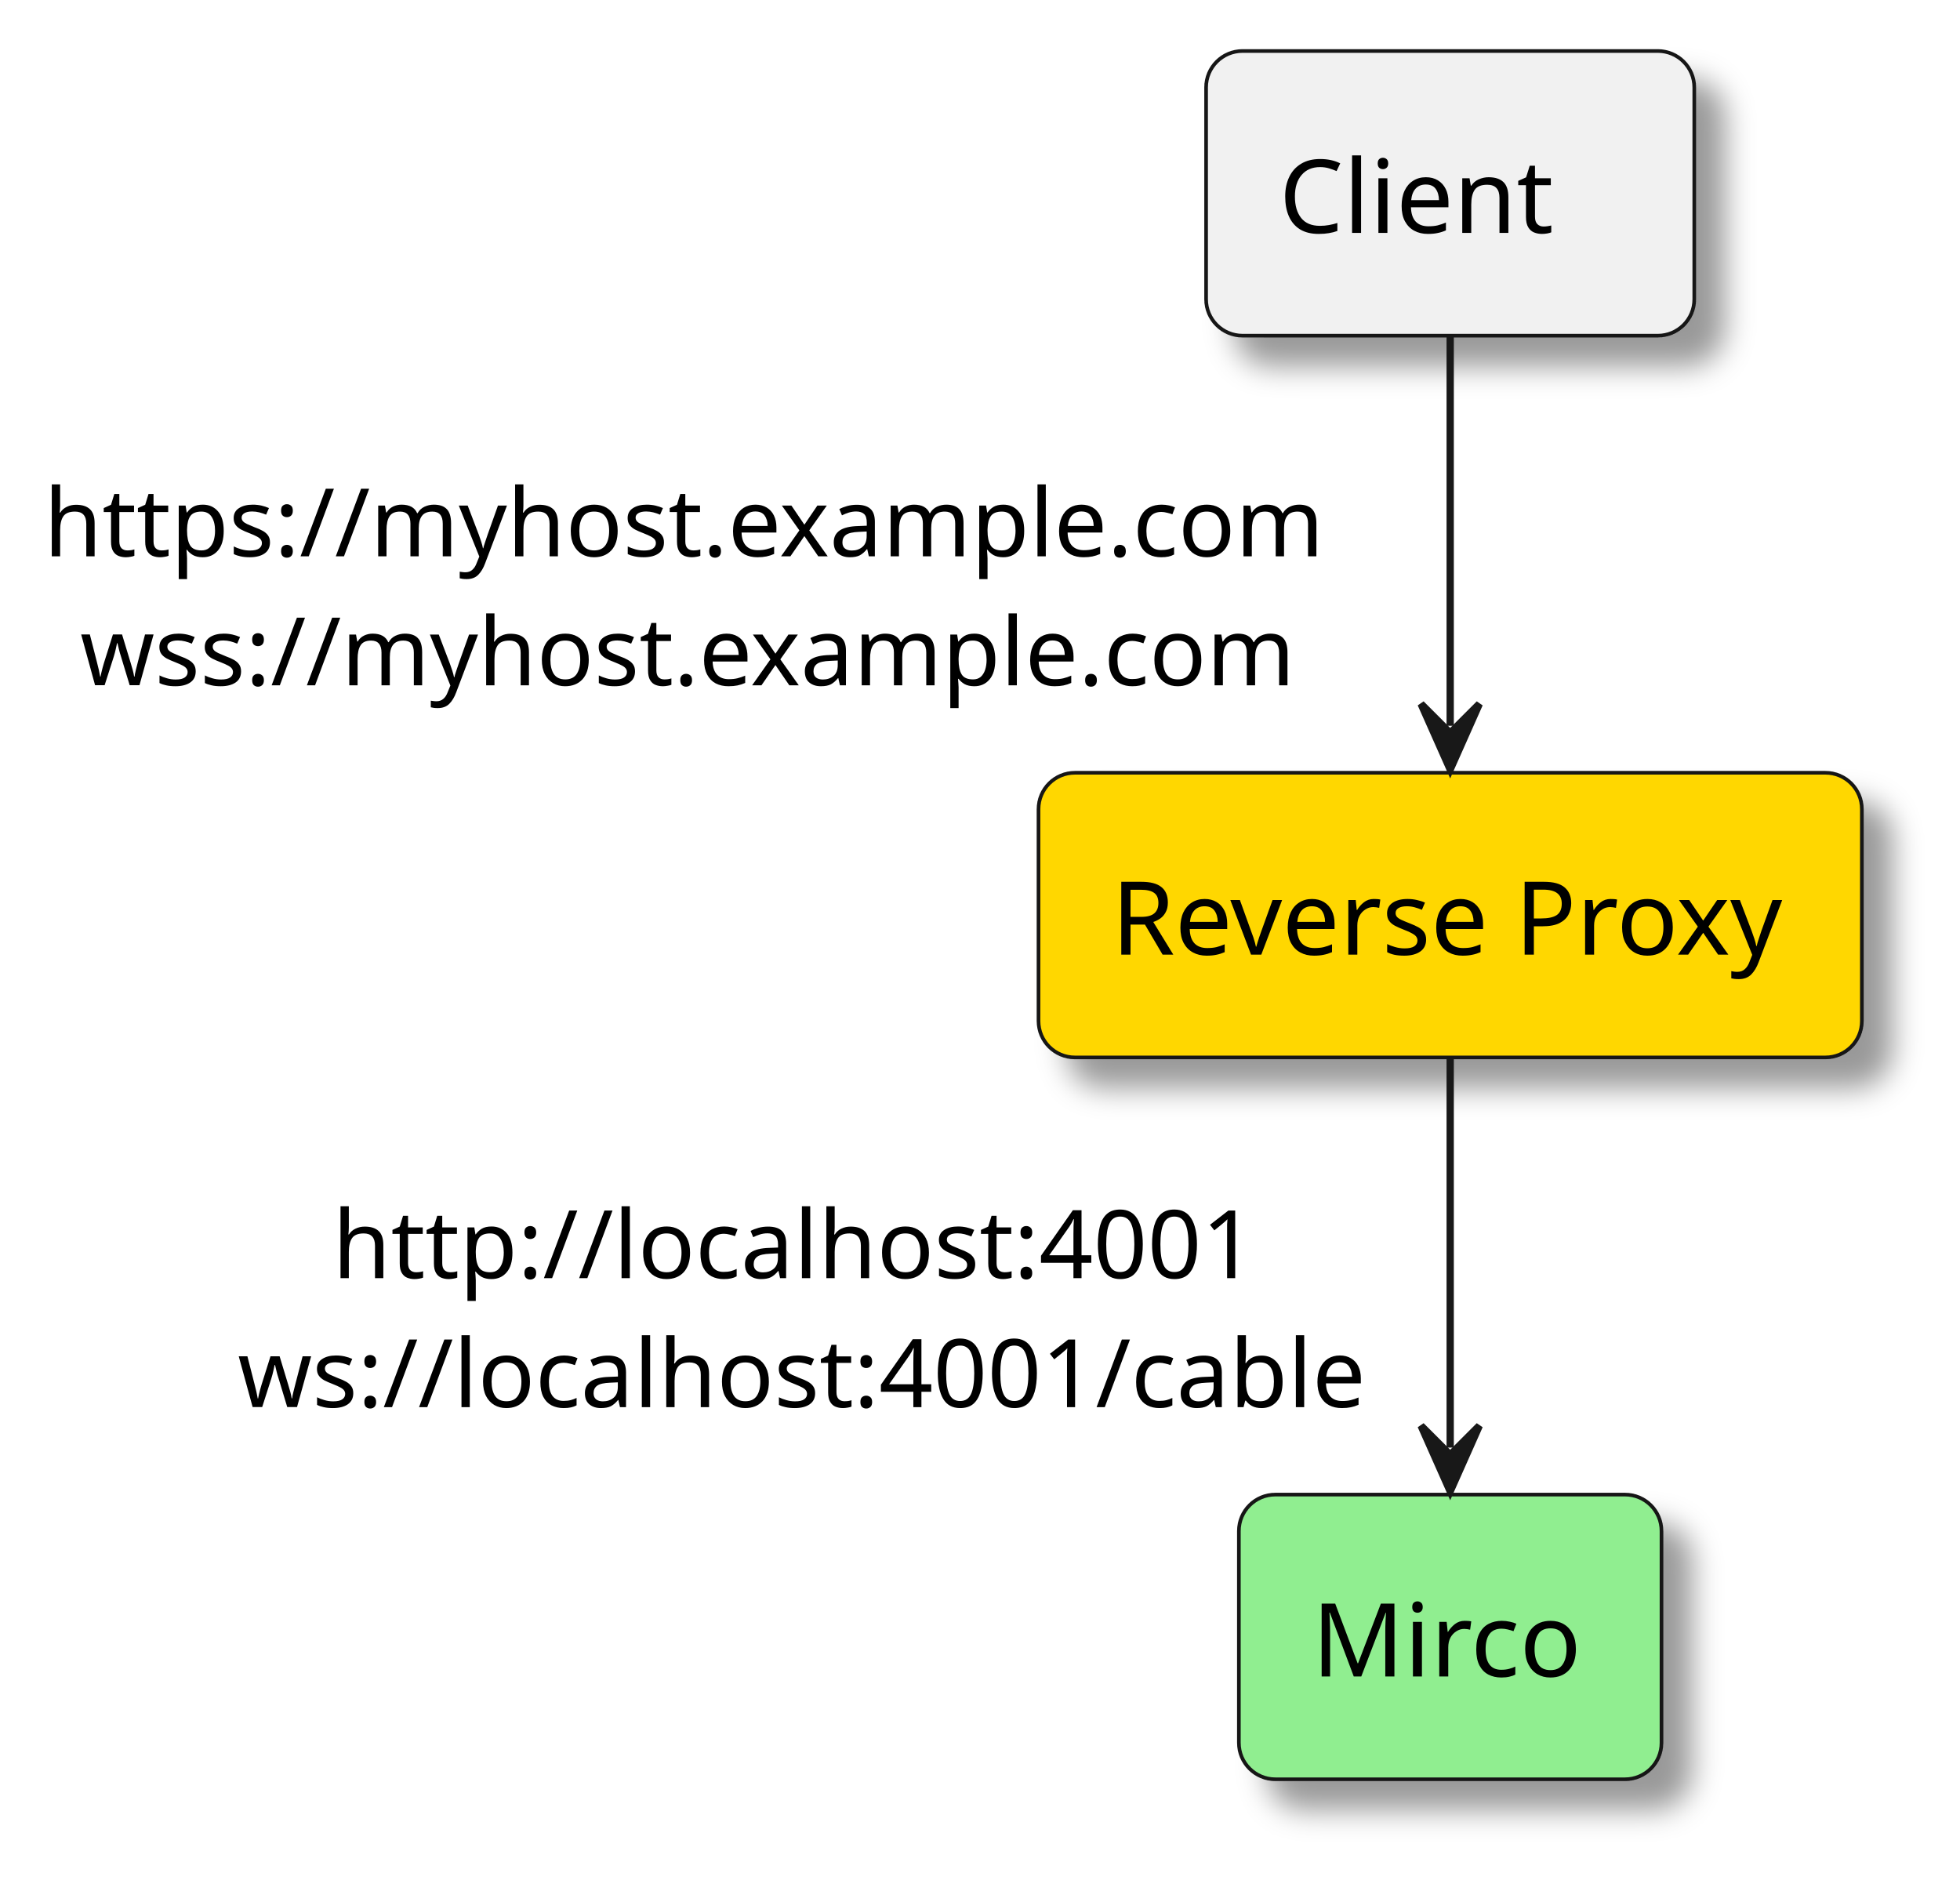
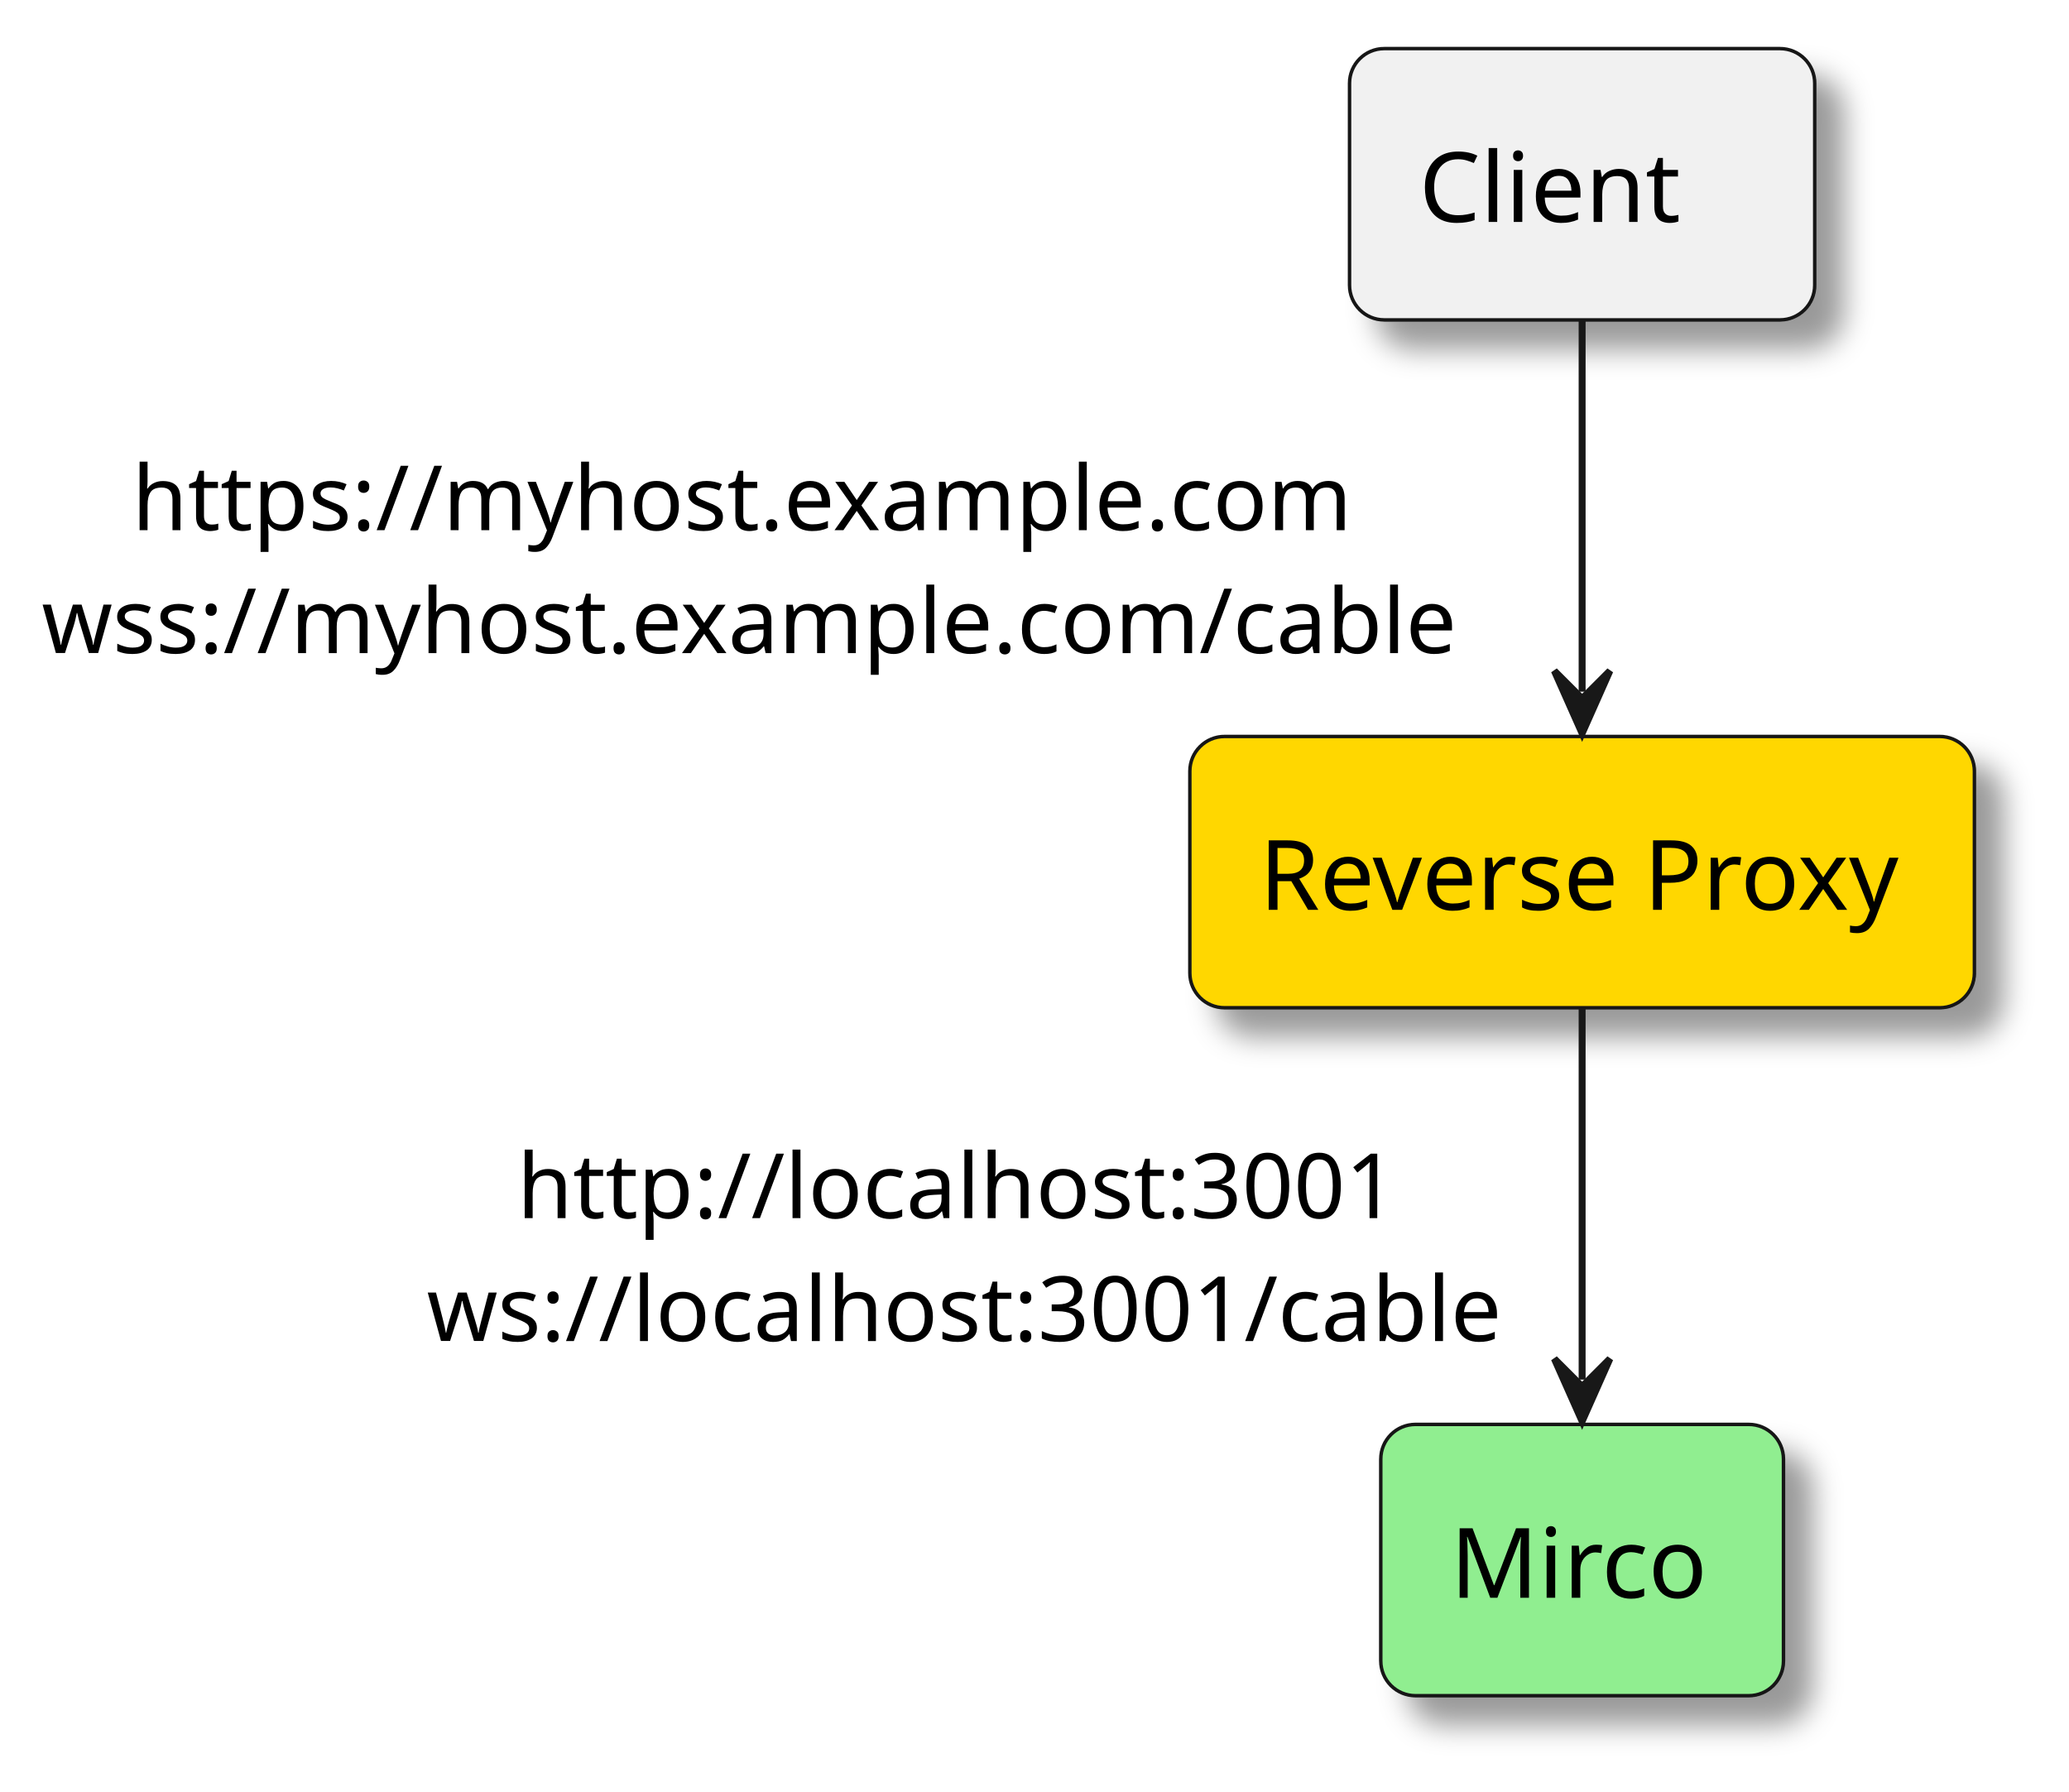
- <svg xmlns="http://www.w3.org/2000/svg" contentStyleType="text/css" height="258px" preserveAspectRatio="none" style="width:269px;height:258px;background:#FFFFFF;" version="1.1" viewBox="0 0 269 258" width="269px" zoomAndPan="magnify">
+ <svg xmlns="http://www.w3.org/2000/svg" contentStyleType="text/css" height="258px" preserveAspectRatio="none" style="width:298px;height:258px;background:#FFFFFF;" version="1.1" viewBox="0 0 298 258" width="298px" zoomAndPan="magnify">
  <defs>
-     <filter height="300%" id="f1rwjy981wd34t" width="300%" x="-1" y="-1">
+     <filter height="300%" id="furyjtf3ol9ij" width="300%" x="-1" y="-1">
      <feGaussianBlur result="blurOut" stdDeviation="2.0" />
      <feColorMatrix in="blurOut" result="blurOut2" type="matrix" values="0 0 0 0 0 0 0 0 0 0 0 0 0 0 0 0 0 0 .4 0" />
      <feOffset dx="4.0" dy="4.0" in="blurOut2" result="blurOut3" />
      <feBlend in="SourceGraphic" in2="blurOut3" mode="normal" />
    </filter>
  </defs>
  <g>
    <g id="elem_client">
-       <rect fill="#F1F1F1" filter="url(#f1rwjy981wd34t)" height="39.068" rx="5" ry="5" style="stroke:#181818;stroke-width:0.5;" width="67" x="165.531" y="7" />
-       <text fill="#000000" font-family="sans-serif" font-size="14" lengthAdjust="spacing" textLength="39" x="175.531" y="31.966">Client</text>
+       <rect fill="#F1F1F1" filter="url(#furyjtf3ol9ij)" height="39.068" rx="5" ry="5" style="stroke:#181818;stroke-width:0.5;" width="67" x="194.375" y="7" />
+       <text fill="#000000" font-family="sans-serif" font-size="14" lengthAdjust="spacing" textLength="39" x="204.375" y="31.966">Client</text>
    </g>
    <g id="elem_proxy">
-       <rect fill="#FFD700" filter="url(#f1rwjy981wd34t)" height="39.068" rx="5" ry="5" style="stroke:#181818;stroke-width:0.5;" width="113" x="142.531" y="106.06" />
-       <text fill="#000000" font-family="sans-serif" font-size="14" lengthAdjust="spacing" textLength="93" x="152.531" y="131.026">Reverse Proxy</text>
+       <rect fill="#FFD700" filter="url(#furyjtf3ol9ij)" height="39.068" rx="5" ry="5" style="stroke:#181818;stroke-width:0.5;" width="113" x="171.375" y="106.06" />
+       <text fill="#000000" font-family="sans-serif" font-size="14" lengthAdjust="spacing" textLength="93" x="181.375" y="131.026">Reverse Proxy</text>
    </g>
    <g id="elem_mirco">
-       <rect fill="#90EE90" filter="url(#f1rwjy981wd34t)" height="39.068" rx="5" ry="5" style="stroke:#181818;stroke-width:0.5;" width="58" x="170.031" y="205.13" />
-       <text fill="#000000" font-family="sans-serif" font-size="14" lengthAdjust="spacing" textLength="38" x="180.031" y="230.096">Mirco</text>
+       <rect fill="#90EE90" filter="url(#furyjtf3ol9ij)" height="39.068" rx="5" ry="5" style="stroke:#181818;stroke-width:0.5;" width="58" x="198.875" y="205.13" />
+       <text fill="#000000" font-family="sans-serif" font-size="14" lengthAdjust="spacing" textLength="38" x="208.875" y="230.096">Mirco</text>
    </g>
    <g id="link_client_proxy">
-       <path codeLine="15" d="M199.031,46.25 C199.031,63.32 199.031,82.45 199.031,99.61 " fill="none" id="client-to-proxy" style="stroke:#181818;stroke-width:1.0;" />
-       <polygon fill="#181818" points="199.031,105.61,203.031,96.61,199.031,100.61,195.031,96.61,199.031,105.61" style="stroke:#181818;stroke-width:1.0;" />
-       <text fill="#000000" font-family="sans-serif" font-size="13" lengthAdjust="spacing" textLength="174" x="6" y="76.353">https://myhost.example.com</text>
-       <text fill="#000000" font-family="sans-serif" font-size="13" lengthAdjust="spacing" textLength="164" x="11" y="94.058">wss://myhost.example.com</text>
+       <path codeLine="15" d="M227.875,46.25 C227.875,63.32 227.875,82.45 227.875,99.61 " fill="none" id="client-to-proxy" style="stroke:#181818;stroke-width:1.0;" />
+       <polygon fill="#181818" points="227.875,105.61,231.875,96.61,227.875,100.61,223.875,96.61,227.875,105.61" style="stroke:#181818;stroke-width:1.0;" />
+       <text fill="#000000" font-family="sans-serif" font-size="13" lengthAdjust="spacing" textLength="174" x="19" y="76.353">https://myhost.example.com</text>
+       <text fill="#000000" font-family="sans-serif" font-size="13" lengthAdjust="spacing" textLength="200" x="6" y="94.058">wss://myhost.example.com/cable</text>
    </g>
    <g id="link_proxy_mirco">
-       <path codeLine="17" d="M199.031,145.31 C199.031,162.39 199.031,181.51 199.031,198.68 " fill="none" id="proxy-to-mirco" style="stroke:#181818;stroke-width:1.0;" />
-       <polygon fill="#181818" points="199.031,204.68,203.031,195.68,199.031,199.68,195.031,195.68,199.031,204.68" style="stroke:#181818;stroke-width:1.0;" />
-       <text fill="#000000" font-family="sans-serif" font-size="13" lengthAdjust="spacing" textLength="124" x="45.625" y="175.423">http://localhost:4001</text>
-       <text fill="#000000" font-family="sans-serif" font-size="13" lengthAdjust="spacing" textLength="150" x="32.625" y="193.129">ws://localhost:4001/cable</text>
+       <path codeLine="17" d="M227.875,145.31 C227.875,162.39 227.875,181.51 227.875,198.68 " fill="none" id="proxy-to-mirco" style="stroke:#181818;stroke-width:1.0;" />
+       <polygon fill="#181818" points="227.875,204.68,231.875,195.68,227.875,199.68,223.875,195.68,227.875,204.68" style="stroke:#181818;stroke-width:1.0;" />
+       <text fill="#000000" font-family="sans-serif" font-size="13" lengthAdjust="spacing" textLength="124" x="74.469" y="175.423">http://localhost:3001</text>
+       <text fill="#000000" font-family="sans-serif" font-size="13" lengthAdjust="spacing" textLength="150" x="61.469" y="193.129">ws://localhost:3001/cable</text>
    </g>
  </g>
</svg>
